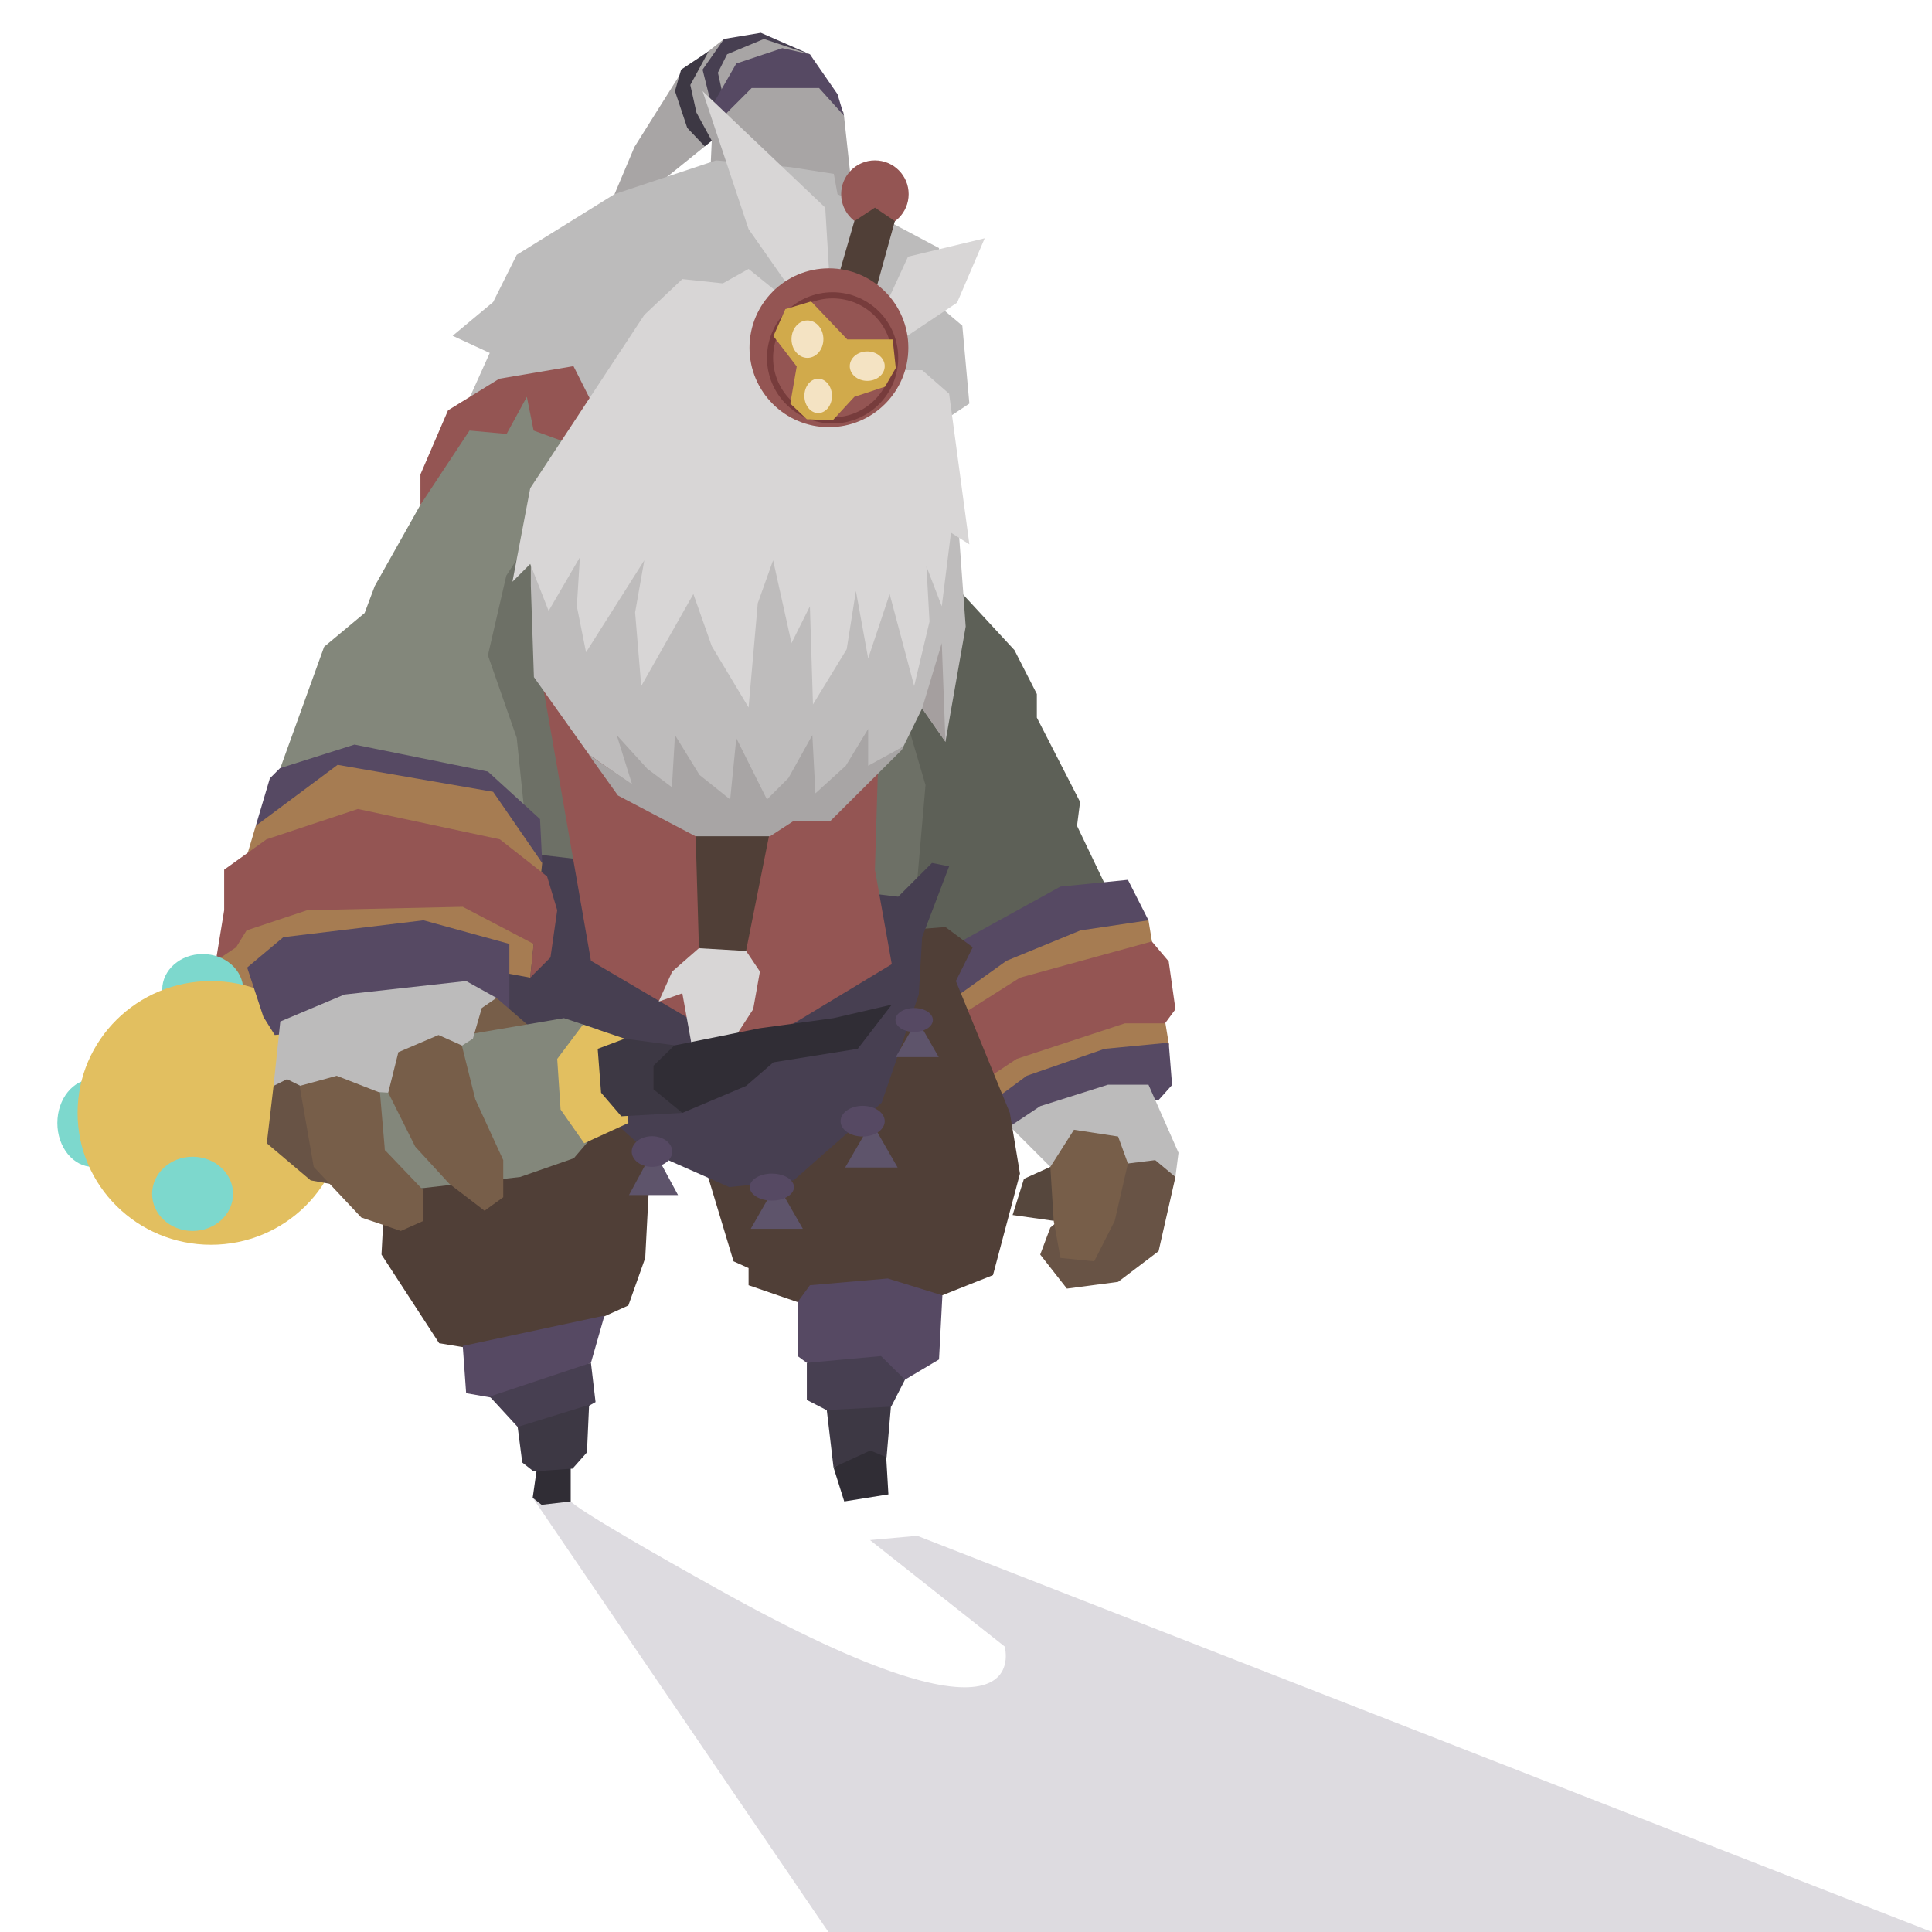
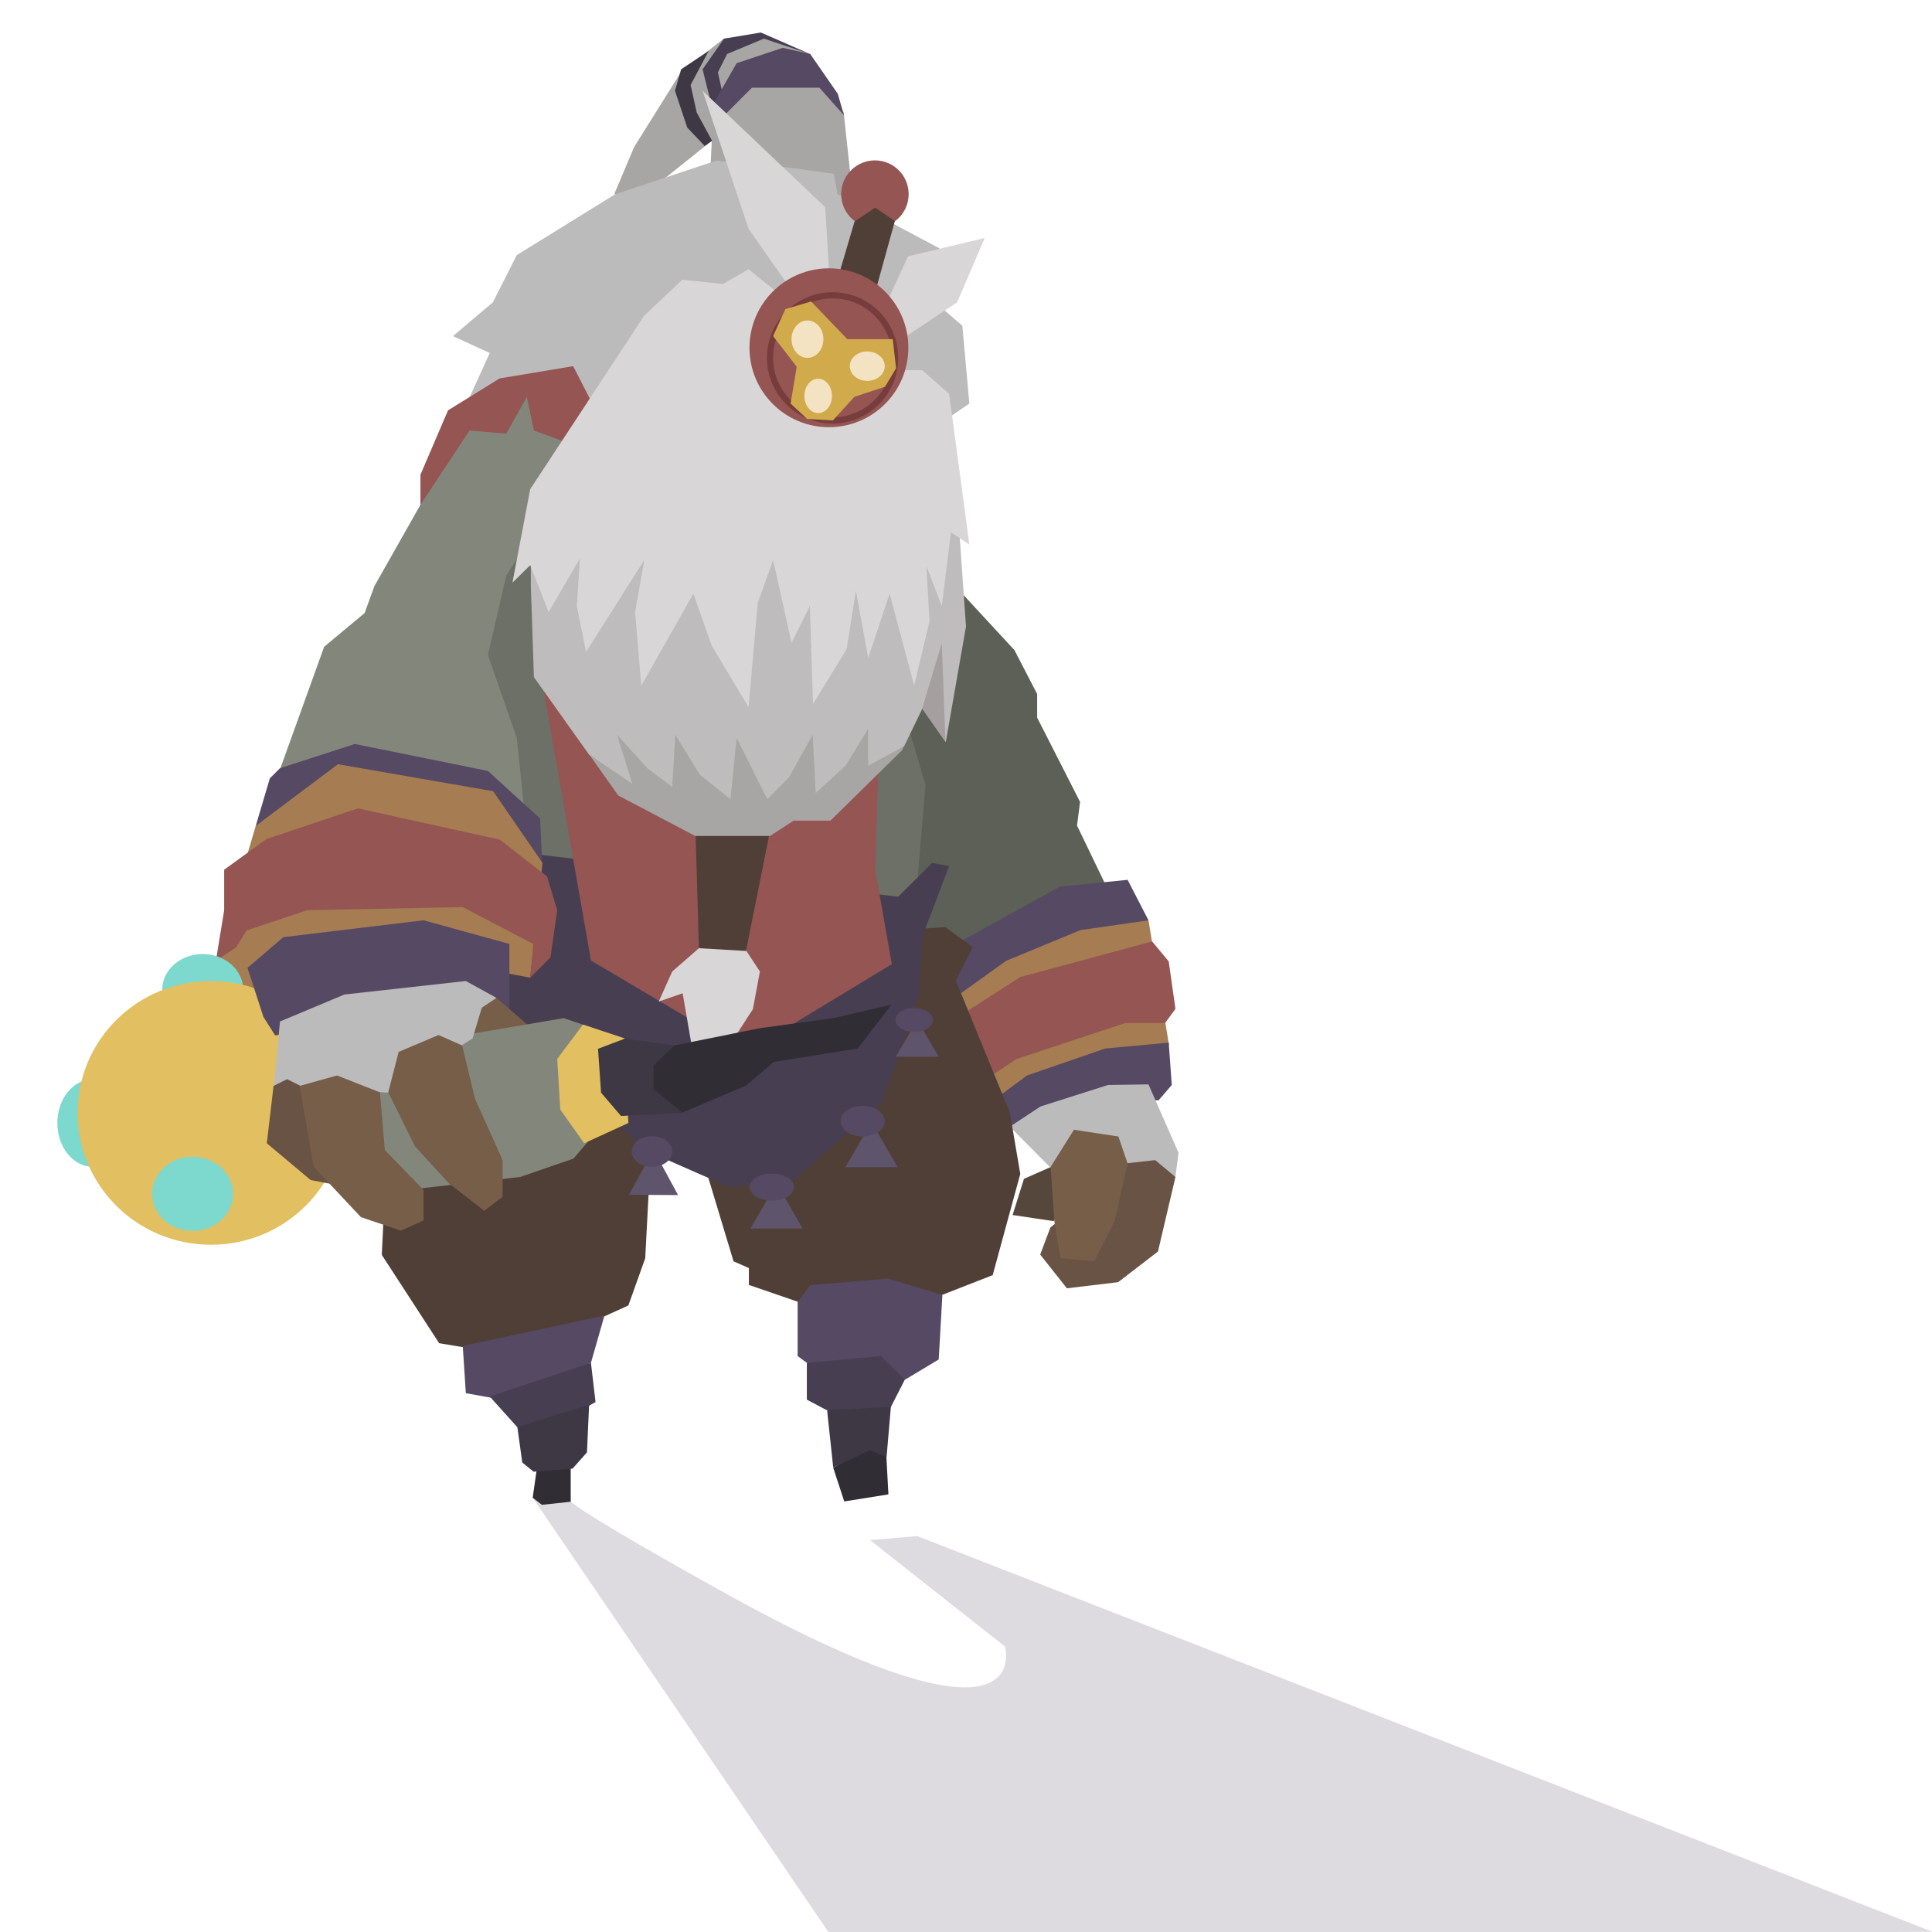
- <svg xmlns="http://www.w3.org/2000/svg" version="1.1" id="bard" x="0px" y="0px" viewBox="-71.7 72.4 630 630" style="enable-background:new -71.7 72.4 630 630;" xml:space="preserve">
-   <style type="text/css">
- 	.st0{opacity:0.2;fill:#564963;}
- 	.st1{fill:#302D35;}
- 	.st2{fill:#A8A5A5;}
- 	.st3{fill:#473F51;}
- 	.st4{fill:#564963;}
- 	.st5{fill:#3D3844;}
- 	.st6{fill:#503F37;}
- 	.st7{fill:#5D6057;}
- 	.st8{fill:#A67C52;}
- 	.st9{fill:#945553;}
- 	.st10{fill:#BCBBBB;}
- 	.st11{fill:#56473D;}
- 	.st12{fill:#685345;}
- 	.st13{fill:#775E49;}
- 	.st14{fill:#6D7066;}
- 	.st15{fill:#D8D6D6;}
- 	.st16{fill:#83877B;}
- 	.st17{fill:#7DD8CD;}
- 	.st18{fill:#E2BF60;}
- 	.st19{fill:#5E546B;}
- 	.st20{fill:#BEBCBC;}
- 	.st21{fill:none;stroke:#773C3C;stroke-width:2;stroke-miterlimit:10;}
- 	.st22{fill:#D1AA4B;}
- 	.st23{fill:#A59F9F;}
- 	.st24{fill:#F4E3C3;}
- </style>
-   <path class="st0" d="M102,560.8l98.4,144.5l357.9-2.9L227.4,573.2l-15.4,1.4l43.9,34.7c0,0,11.6,40-93.5-18.7  c-48.8-27.2-48-28.7-48-28.7L102,560.8z" />
-   <polygon id="leftFoot" class="st1" points="103.6,549.6 102,560.8 104.9,563.1 114.4,562 114.4,547.6 " />
-   <polygon id="ponyTail" class="st2" points="207.4,146.1 203.4,109.1 192.4,90.1 176.9,84.1 164.4,85.1 150.4,96.1 135.2,120.3   128.7,135.7 137.5,136.8 160.4,118.3 159.4,140.1 " />
-   <polygon id="midHairClip" class="st3" points="160.4,107.1 157.4,95.1 164.4,85.1 176.4,83.1 192.4,90.1 177.4,85.1 165.4,90.1   162.4,96.1 164.4,105.1 " />
-   <polygon id="lightHairClip" class="st4" points="203.5,110.1 195.4,101.1 173.4,101.1 163.4,111.1 160.4,107.1 168.4,93.1   183.4,88.1 192.4,90.1 201.4,103.1 " />
-   <polygon id="darkHairClip" class="st5" points="159.4,89.1 150.4,95.1 148.4,102.1 152.4,114.1 158.1,120.1 160.4,118.3   155.4,109.1 153.4,100.1 " />
-   <polygon id="leftPants" class="st6" points="53.8,460.6 52.7,481.5 71.5,510.4 96.8,514.6 133.2,498.1 138.7,482.6 141.4,431.1 " />
-   <polygon id="rightFoot" class="st1" points="200.1,550.9 203.6,562 218,559.7 216.9,541.1 " />
-   <polygon id="rightAnkle" class="st5" points="197.9,532.2 200.1,550.9 212.1,545.4 217.4,547.6 219.1,527.8 " />
-   <polygon id="rightCalf" class="st3" points="191.4,516.8 191.4,528.9 197.8,532.2 218.9,531.1 223.4,522.3 215.4,509.1 " />
-   <polygon id="rightSleeve" class="st7" points="240.8,264.6 259.1,284.4 266.4,298.7 266.4,306.4 280.5,333.9 279.5,341.7 291.6,367   220.1,396.7 221.1,265.7 " />
-   <polygon id="rightSuedeBand" class="st8" points="302.8,372.5 309.5,413.2 251,435.3 236.6,389 275.1,368.1 " />
-   <polygon id="rightPurpleTop" class="st4" points="296.1,359.3 274.1,361.5 232.2,384.6 233.4,402.2 256.5,385.7 280.6,375.8   302.8,372.5 " />
-   <polygon id="rightPurpleBand" class="st4" points="309.4,412.4 310.5,426.2 306.1,431.1 292.9,431.1 264.1,437.9 250.8,441.9   246.6,435.4 263.1,423.2 288.5,414.4 " />
-   <polygon id="rightRedBand" class="st9" points="303.9,379.4 309.4,385.9 311.6,401.5 308.2,406.1 295.1,406.1 259.8,417.7   243.2,428.7 236.6,406.6 260.9,391.2 " />
-   <polygon id="rightGlove" class="st10" points="302.8,426.1 312.6,448.3 311.6,456.1 270.8,452.9 257.6,439.7 267.5,433.1   289.6,426.1 " />
-   <polygon id="rightPinky" class="st11" points="270.8,452.9 262.2,456.8 258.5,468.6 271.9,470.5 277.4,459.5 " />
-   <polygon id="rightIndex" class="st12" points="311.6,456.2 305,450.7 296.1,451.8 270.8,472.7 267.5,481.5 276.2,492.6 292.9,490.4   306.1,480.4 " />
-   <polygon id="rightThumb" class="st13" points="278.5,440.8 292.9,443 296.1,451.8 291.8,470.5 285.1,483.7 274.1,482.6 271.9,470.5   270.8,452.9 " />
-   <polygon id="rightPants" class="st6" points="252.1,488.2 260.9,455.1 257.6,435.3 240,392.3 245.5,381.3 236.6,374.7 222.4,375.8   159.2,456.2 167.5,483.7 172.4,485.9 172.4,491.5 188.4,497 216.9,501.4 235.5,494.8 " />
-   <polygon id="rightKnee" class="st4" points="188.4,497 188.4,514.6 191.4,516.8 215.6,514.6 223.4,522.3 234.5,515.7 235.6,494.8   217.8,489.3 192.4,491.5 " />
-   <polygon id="greenBelly" class="st14" points="224.6,309.7 230.1,328.4 225.6,380.2 53.8,354.9 86.9,239.2 " />
-   <polygon id="maneHair" class="st10" points="201.4,135.7 200.2,129.1 186,126.9 161.8,124.7 128.7,135.7 96.8,155.5 89.1,170.9   75.9,181.9 88,187.5 78.1,209.5 237.8,208.4 244.4,204 242.1,178.6 235.6,173.1 234.5,153.3 " />
-   <polygon id="leftBunny" class="st15" points="198.6,159.9 197.4,140.1 157.4,102.1 172.4,147.1 186.4,167.1 " />
-   <polygon id="rightBunny" class="st15" points="218.4,169.1 224.4,156.1 249.4,150.1 240.4,171.1 222.4,183.1 " />
+ <svg xmlns="http://www.w3.org/2000/svg" id="bard" viewBox="-71.7 72.4 630 630">
+   <style>
+     .st0{opacity:0.2;fill:#564963;} .st1{fill:#302D35;} .st2{fill:#A8A5A5;} .st3{fill:#473F51;} .st4{fill:#564963;} .st5{fill:#3D3844;} .st6{fill:#503F37;} .st7{fill:#5D6057;} .st8{fill:#A67C52;} .st9{fill:#945553;} .st10{fill:#BCBBBB;} .st11{fill:#56473D;} .st12{fill:#685345;} .st13{fill:#775E49;} .st14{fill:#6D7066;} .st15{fill:#D8D6D6;} .st16{fill:#83877B;} .st17{fill:#7DD8CD;} .st18{fill:#E2BF60;} .st19{fill:#5E546B;} .st20{fill:#BEBCBC;} .st21{fill:none;stroke:#773C3C;stroke-width:2;stroke-miterlimit:10;} .st22{fill:#D1AA4B;} .st23{fill:#A59F9F;} .st24{fill:#F4E3C3;}
+   </style>
+   <path class="st0" d="M102 560.8l98.4 144.5 358-3-331-129-15.4 1.3 44 34.7s11.5 40-93.6-18.7c-48.8-27.2-48-28.7-48-28.7l-12.4-1.2z" />
+   <path id="leftFoot" class="st1" d="M103.6 549.6l-1.6 11.2 3 2.3 9.4-1v-14.4z" />
+   <path id="ponyTail" class="st2" d="M207.4 146l-4-37-11-19-15.5-6-12.6 1-14 11-15.2 24.3-6.5 15.4 8.8 1 23-18.4-1 21.8z" />
+   <path id="midHairClip" class="st3" d="M160.4 107l-3-12 7-10 12-2 16 7-15-5-12 5-3 6 2 9z" />
+   <path id="lightHairClip" class="st4" d="M203.5 110l-8-9h-22l-10 10-3-4 8-14 15-5 9 2 9 13z" />
+   <path id="darkHairClip" class="st5" d="M159.4 89l-9 6-2 7 4 12 5.7 6 2.4-1.7-5-9.2-2-9z" />
+   <path id="leftPants" class="st6" d="M53.8 460.6l-1 21 18.7 28.8 25.3 4.2 36.4-16.5 5.5-15.4 2.7-51.5z" />
+   <path id="rightFoot" class="st1" d="M200 551l3.6 11 14.4-2.3-1-18.6z" />
+   <path id="rightAnkle" class="st5" d="M198 532.2l2 18.7 12-5.6 5.4 2.2 1.7-19.8z" />
+   <path id="rightCalf" class="st3" d="M191.4 516.8v12l6.4 3.4 21-1 4.6-9-8-13z" />
+   <path id="rightSleeve" class="st7" d="M240.8 264.6l18.3 19.8 7.4 14.3v7.7l14 27.5-1 7.7 12.2 25.3-71.5 29.7 1-131z" />
+   <path id="rightSuedeBand" class="st8" d="M302.8 372.5l6.7 40.7-58.5 22-14.4-46.2 38.5-21z" />
+   <path id="rightPurpleTop" class="st4" d="M296 359.3l-22 2.2-41.8 23 1.2 17.7 23-16.5 24.2-10 22.2-3.2z" />
+   <path id="rightPurpleBand" class="st4" d="M309.4 412.4l1 13.8-4.3 5h-13l-29 6.7-13.2 4-4.2-6.6 16.5-12.2 25.5-8.8z" />
+   <path id="rightRedBand" class="st9" d="M304 379.4l5.4 6.5 2.2 15.5-3.4 4.6h-13l-35.4 11.7-16.6 11-6.6-22L261 391z" />
+   <path id="rightGlove" class="st10" d="M302.8 426l9.8 22.3-1 7.8-40.8-3-13.2-13.3 10-6.6 22-7z" />
+   <path id="rightPinky" class="st11" d="M270.8 453l-8.6 3.8-3.7 11.8 13.4 2 5.4-11z" />
+   <path id="rightIndex" class="st12" d="M311.6 456.2l-6.6-5.5-9 1-25.2 21-3.3 8.8 8.7 11 16.7-2 13-10z" />
+   <path id="rightThumb" class="st13" d="M278.5 440.8L293 443l3 8.8-4.2 18.7-6.7 13.2-11-1-2-12.2-1.2-17.6z" />
+   <path id="rightPants" class="st6" d="M252 488.2l9-33-3.4-20-17.6-43 5.5-11-9-6.5-14 1-63.3 80.5 8.3 27.5 5 2.2v5.5l16 5.5 28.4 4.4 18.5-6.6z" />
+   <path id="rightKnee" class="st4" d="M188.4 497v17.6l3 2.2 24.2-2.2 7.8 7.7 11-6.6 1.2-21-17.8-5.4-25.4 2.2z" />
+   <path id="greenBelly" class="st14" d="M224.6 309.7l5.5 18.7-4.4 51.8L53.8 355l33-115.8z" />
+   <path id="maneHair" class="st10" d="M201.4 135.7l-1.2-6.6-14.2-2-24.2-2.3-33 11-32 19.8L89 171l-13 11 12 5.5-10 22 159.8-1 6.6-4.5-2.3-25.4-6.4-5.5-1-19.7z" />
+   <path id="leftBunny" class="st15" d="M198.6 160l-1.2-20-40-38 15 45 14 20z" />
+   <path id="rightBunny" class="st15" d="M218.4 169l6-13 25-6-9 21-18 12z" />
  <circle id="maskDongle" class="st9" cx="213.6" cy="135.7" r="11" />
-   <polyline id="maskWrapping" class="st6" points="206.9,144.5 200.2,167.6 212.5,172 220.1,144.5 213.6,140.1 206.9,144.5 " />
-   <polygon id="purpleApron" class="st3" points="99,350.5 221.2,364.8 232.2,353.8 237.8,354.9 229,378 227.9,396.7 215.8,432   187.1,457.3 166.1,459.5 138.7,447.4 81.4,395.6 " />
-   <polygon id="redApron" class="st9" points="105.6,297.6 121,385.7 171.6,415.5 219.1,386.8 213.6,356 214.6,322.9 " />
-   <polygon id="leftSleeve" class="st16" points="65.4,237 50.5,263.5 47.2,272.3 34,283.3 19.7,322.9 99.2,336.2 96.8,313 87.4,286.1   93.4,260.1 123.2,213.9 104.5,197.4 73.7,213.9 " />
-   <polygon id="shoulderPad" class="st9" points="121.2,203.5 115.3,191.8 91.1,195.9 74.4,206.2 65.4,227.1 65.4,237 81.4,212.8   93.5,213.9 100.1,201.8 102.3,212.8 114.4,217.2 " />
-   <polygon id="beardWrapping" class="st6" points="156.2,381.3 164,387.9 171.6,382.4 179.4,343.3 169.5,339.5 155.1,343.3 " />
-   <polygon id="tipOfBeard" class="st15" points="156.2,381.6 147.5,389.2 143.1,399 150.8,396.3 155.1,420.1 161.8,420.1 173.9,401.5   176.1,389.2 171.6,382.5 " />
-   <polygon id="leftSuedeBand" class="st8" points="11.7,341.7 -1.3,385.7 9.8,400 53.8,382.4 101.2,391.2 105.1,353.8 91.4,330.6   44.4,318.3 24.6,326.3 " />
-   <polygon id="leftPurpleTop" class="st4" points="11.7,341.7 16.3,326.2 19.6,322.9 43.9,315.2 87.4,324 104.4,339.5 105.1,353.8   89.1,330.6 38.4,321.8 " />
-   <polygon id="leftRedBand" class="st9" points="1.4,356 1.4,369.2 -1.3,385.7 5.3,381.3 8.7,375.8 28.5,369.2 79.2,368.1   102.3,380.2 101.2,391.2 107.8,384.6 110,369.2 106.7,358.2 91.3,346.1 45,336.2 15.2,346.1 " />
+   <path id="maskWrapping" class="st6" d="M207 144.5l-6.8 23 12.3 4.5 7.6-27.5-6.4-4.4-6.7 4.5" />
+   <path id="purpleApron" class="st3" d="M99 350.5l122.2 14.3 11-11 5.6 1L229 378l-1 18.7-12.2 35.3-28.7 25.3-21 2.2-27.3-12-57.3-52z" />
+   <path id="redApron" class="st9" d="M105.6 297.6l15.4 88 50.6 30 47.5-28.8-5.4-30.8 1-33z" />
+   <path id="leftSleeve" class="st16" d="M65.4 237l-15 26.5-3.2 8.8-13.2 11L19.7 323 99.2 336 96.8 313l-9.4-27 6-26 29.8-46-18.7-16.6L73.7 214z" />
+   <path id="shoulderPad" class="st9" d="M121.2 203.5l-6-11.7-24 4-16.8 10.4-9 21v9.8l16-24.2 12 1 6.7-12 2.3 11 12 4.4z" />
+   <path id="beardWrapping" class="st6" d="M156.2 381.3l7.8 6.6 7.6-5.6 7.8-39-10-4-14.3 4z" />
+   <path id="tipOfBeard" class="st15" d="M156.2 381.6l-8.7 7.6-4.4 9.8 7.8-2.7L155 420h6.8l12-18.5 2.3-12.3-4.4-6.7z" />
+   <path id="leftSuedeBand" class="st8" d="M11.7 341.7l-13 44 11 14.3 44-17.6 47.5 8.8 4-37.4-13.8-23.2-47-12.3-19.8 8z" />
+   <path id="leftPurpleTop" class="st4" d="M11.7 341.7l4.6-15.5 3.3-3.3L44 315l43.4 8.8 17 15.5.7 14.3-16-23.2-50.6-8.8z" />
+   <path id="leftRedBand" class="st9" d="M1.4 356v13.2l-2.7 16.5 6.6-4.4 3.4-5.5 19.8-6.6 50.7-1 23 12-1 11 6.6-6.6 2.2-15.4-3.3-11-15.4-12L45 336l-29.8 10z" />
  <ellipse id="endOrb" class="st17" cx="-41.4" cy="438.6" rx="11.6" ry="14.3" />
  <ellipse id="topOrb" class="st17" cx="-5.6" cy="395.1" rx="13.2" ry="11.6" />
  <ellipse id="goldOrb" class="st18" cx="-2.9" cy="435.3" rx="43.5" ry="43" />
  <ellipse id="bigOrb" class="st17" cx="-8.9" cy="461.7" rx="13.2" ry="12.1" />
-   <polygon id="leftPurpleBand" class="st4" points="17.9,409.9 14.2,404 8.9,387.9 20.7,378 66.4,372.5 94.4,380.2 94.4,402.2 " />
-   <polygon id="leftThumb" class="st13" points="90.2,397.8 81.4,399.1 82.4,415.1 104.4,410.1 " />
-   <polygon id="greenHandle" class="st16" points="59.4,460.6 97.9,456.2 115.4,450.1 121.4,443.1 123.4,408.1 112.2,404.4 40.6,416.6   " />
-   <polygon id="leftGlove" class="st10" points="90.2,397.8 80.3,392.3 40.6,396.7 19.7,405.5 17.5,426.5 54.9,428.7 82.5,411.1   85.4,401.1 " />
-   <polygon id="leftPinky" class="st12" points="17.5,426.5 15.3,445.2 29.6,457.3 41.7,459.5 26.3,426.5 21.9,424.3 " />
-   <polygon id="leftBird" class="st13" points="26,426.5 30.6,452.9 46.1,469.4 59,473.8 66.4,470.5 66.4,460.6 53.8,447.4 52.2,428.7   38.1,423.2 " />
-   <polygon id="leftIndex" class="st13" points="78.9,413.3 71.3,409.9 58.2,415.5 54.9,428.7 63.7,446.3 74.8,458.4 86.3,467.2   92.4,462.8 92.4,450.7 83.3,430.9 " />
-   <polygon id="leftKnee" class="st4" points="79.2,511.3 80.3,526.7 92.9,528.9 121,516.8 125.4,501.4 " />
-   <polygon id="leftCalf" class="st3" points="88,527.8 97.1,537.7 110,536.6 122.5,529.6 121,516.8 " />
-   <polygon id="leftAnkle" class="st5" points="97.1,537.7 98.6,549.3 102.3,552.2 115,551.3 119.7,546 120.4,530.5 " />
-   <polygon id="goldHandle" class="st18" points="132,411.1 118.4,406.5 110,417.7 111.1,434.2 118.8,445.2 133.2,438.6 " />
-   <polygon id="lightHandle" class="st5" points="148.6,413.3 150.8,435.3 130.9,436.4 124.3,428.7 123.2,414.4 132,411.1 " />
-   <polygon id="darkHandle" class="st1" points="219.1,400 200.1,404.4 176,407.7 148.2,413.3 141.4,419.9 141.4,427.6 150.8,435.3   171.6,426.5 180.5,418.8 208,414.4 " />
-   <polygon id="dongleTwo" class="st19" points="173.1,473.1 181.6,458.3 190.1,473.1 " />
-   <polygon id="dongleThree" class="st19" points="203.9,453.1 212.5,438.3 221,453.1 " />
-   <polygon id="dongleFour" class="st19" points="220.4,417.1 227.4,404.9 234.4,417.1 " />
-   <polygon id="dongleOne" class="st19" points="133.4,462.1 141.4,447.3 149.4,462.1 " />
+   <path id="leftPurpleBand" class="st4" d="M18 410l-3.8-6L9 388l11.7-10 45.7-5.5 28 7.7v22z" />
+   <path id="leftThumb" class="st13" d="M90.2 397.8l-8.8 1.3 1 16 22-5z" />
+   <path id="greenHandle" class="st16" d="M59.4 460.6l38.5-4.4 17.4-6 6-7 2-35-11.2-3.8-71.6 12.2z" />
+   <path id="leftGlove" class="st10" d="M90.2 397.8l-10-5.5-39.6 4.4-21 8.8-2 21 37.3 2.2L82.4 411l3-10z" />
+   <path id="leftPinky" class="st12" d="M17.5 426.5l-2.2 18.7 14.3 12 12 2.3-15.3-33-4.4-2.2z" />
+   <path id="leftBird" class="st13" d="M26 426.5l4.6 26.4L46 469.3l13 4.4 7.4-3.3v-10l-12.6-13-1.6-18.8-14-5.5z" />
+   <path id="leftIndex" class="st13" d="M79 413.3l-7.7-3.4-13 5.5-3.4 13.2 8.7 17.6 11 12 11.6 9 6-4.5v-12l-9-20z" />
+   <path id="leftKnee" class="st4" d="M79.2 511.3l1 15.4L93 529l28-12.2 4.4-15.4z" />
+   <path id="leftCalf" class="st3" d="M88 527.8l9 10 13-1.2 12.5-7-1.5-12.8z" />
+   <path id="leftAnkle" class="st5" d="M97 537.7l1.6 11.6 3.7 3 12.7-1 4.7-5.3.7-15.5z" />
+   <path id="goldHandle" class="st18" d="M132 411l-13.6-4.5-8.4 11.2 1 16.5 7.8 11 14.4-6.6z" />
+   <path id="lightHandle" class="st5" d="M148.6 413.3l2.2 22-20 1-6.5-7.6-1-14.3 8.7-3.3z" />
+   <path id="darkHandle" class="st1" d="M219 400l-19 4.4-24 3.3-27.8 5.6-6.8 6.6v7.6l9.4 7.7 20.8-8.8 9-7.7 27.4-4.4z" />
+   <path id="dongleTwo" class="st19" d="M173 473l8.6-14.7L190 473z" />
+   <path id="dongleThree" class="st19" d="M204 453l8.5-14.7L221 453z" />
+   <path id="dongleFour" class="st19" d="M220.4 417l7-12 7 12z" />
+   <path id="dongleOne" class="st19" d="M133.4 462l8-14.7 8 14.8z" />
  <ellipse id="TasselTwo" class="st4" cx="180" cy="459.5" rx="7.2" ry="4.4" />
  <ellipse id="tasselThree" class="st4" cx="209.6" cy="438" rx="7.2" ry="5" />
  <ellipse id="tasselFour" class="st4" cx="226.4" cy="405" rx="6.1" ry="3.9" />
  <ellipse id="tasselOne" class="st4" cx="140.9" cy="447.9" rx="6.6" ry="5" />
-   <polygon id="midBeard" class="st20" points="101.4,237 101.4,263.5 102.4,293.2 120.4,318.5 143.1,334.5 193.9,333.6 222.9,315.8   229,303.4 236.6,314.3 243.2,276.7 240.1,234.1 " />
-   <polygon id="darkBeard" class="st2" points="211.4,310.1 204.1,322.1 194.2,331.1 193.2,312.1 185.4,326.1 178.4,333.1 168.4,313.1   166.4,333.1 156.4,325.1 148.4,312.1 147.4,329.1 139.4,323.1 129.4,312.1 134.4,328.1 120.3,318.5 129.8,331.8 155.1,345.1   179.4,345.1 187.1,340.1 199.1,340.1 222.4,316.9 222.9,315.8 211.4,322.1 " />
-   <polygon id="mainBeard" class="st15" points="116.4,270.1 119.4,285.1 138.4,255.1 135.4,272.1 137.4,296.1 154.4,266.1   160.4,283.1 172.4,303.1 175.4,269.1 180.4,255.1 186.4,282.1 192.4,270.1 193.4,302.1 204.4,284.1 207.4,265.1 211.4,287.1   218.4,266.1 226.4,296.1 231.4,275.1 230.4,257.1 235.4,270.1 238.4,246.1 244.4,249.9 237.8,200.8 229,193.1 197,193.1   183.8,169.3 172.4,160.1 164,164.8 150.8,163.4 138.4,175.1 101.2,231.6 95.4,262.1 101.2,256.3 107.2,271.6 117.4,254.1 " />
+   <path id="midBeard" class="st20" d="M101.4 237v26.5l1 29.7 18 25.3 22.7 16 51-1 29-17.7 6-12.4 7.6 11 6.6-37.7-3-42.6z" />
+   <path id="darkBeard" class="st2" d="M211.4 310l-7.3 12-9.8 9-1-19-7.8 14-7 7-10-20-2 20-10-8-8-13-1 17-8-6-10-11 5 16-14-9.5 9.4 13.3L155 345h24.4l7.7-5h12l23.4-23 .5-1.2-11.6 6.3z" />
+   <path id="mainBeard" class="st15" d="M116.4 270l3 15 19-30-3 17 2 24 17-30 6 17 12 20 3-34 5-14 6 27 6-12 1 32 11-18 3-19 4 22 7-21 8 30 5-21-1-18 5 13 3-24 6 4-6.6-49.2-8.8-7.7h-32l-13.2-23.7-11.4-9.2-8.4 4.8-13.2-1.4-12.4 11.7-37.2 56.6-5.8 30.5 5.8-5.7 6 15.3 10.2-17.5z" />
  <circle id="mask" class="st9" cx="198.6" cy="185.8" r="25.9" />
  <circle id="maskBevel" class="st21" cx="199.8" cy="189.1" r="20.4" />
-   <polygon id="maskPlate" class="st22" points="219.4,183.1 204.6,183.1 192.8,170.7 184.4,173.2 180.5,182 188.1,191.9 186,204   191.4,209.1 199.8,209.5 206.9,201.8 216.9,198.5 220.4,192.4 " />
-   <polygon class="st23" points="236.6,314.3 235.4,282.1 229,303.4 " />
+   <path id="maskPlate" class="st22" d="M219.4 183h-14.8l-11.8-12.3-8.4 2.5-4 8.8 7.7 10-2 12 5.4 5 8.4.5 7-7.7 10-3.3 3.6-6z" />
+   <path class="st23" d="M236.6 314.3l-1.2-32.2-6.4 21.4z" />
  <ellipse id="mouth" class="st24" cx="195.1" cy="201.5" rx="4.5" ry="5.6" />
  <ellipse id="lefteye" class="st24" cx="191.6" cy="183" rx="5.2" ry="6.1" />
  <ellipse id="righteye" class="st24" cx="211.1" cy="191.8" rx="5.7" ry="4.8" />
</svg>
